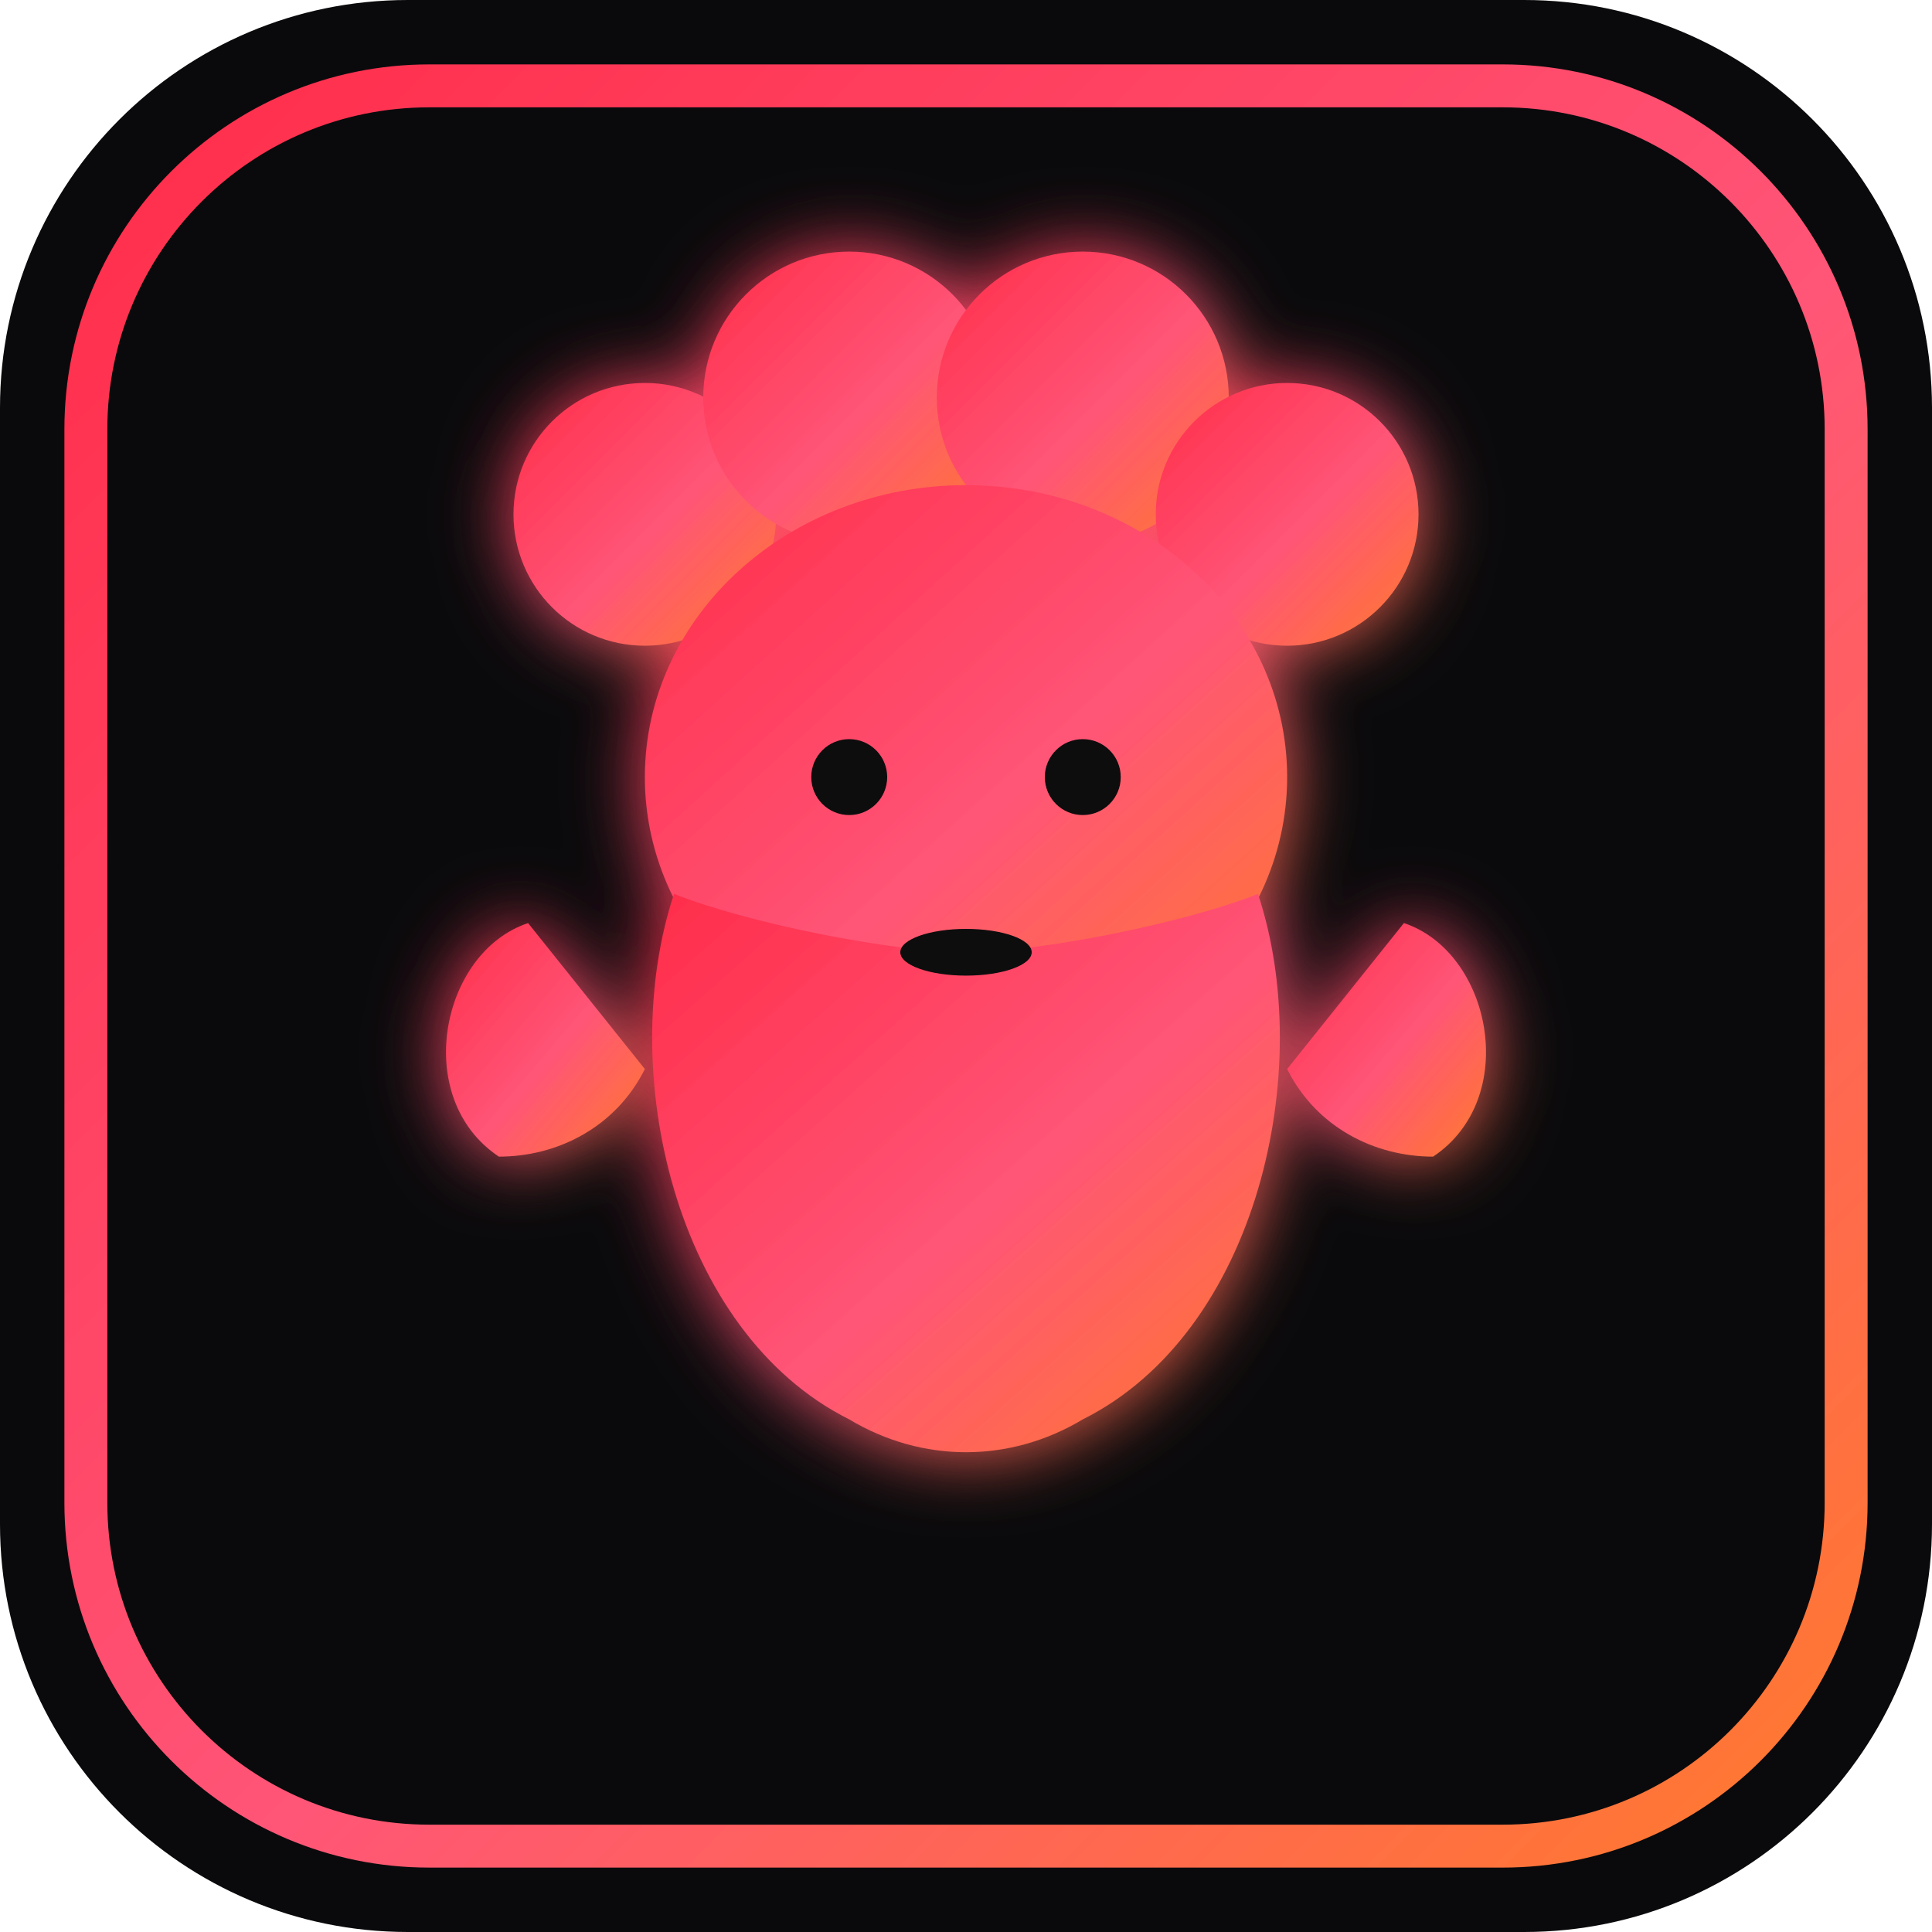
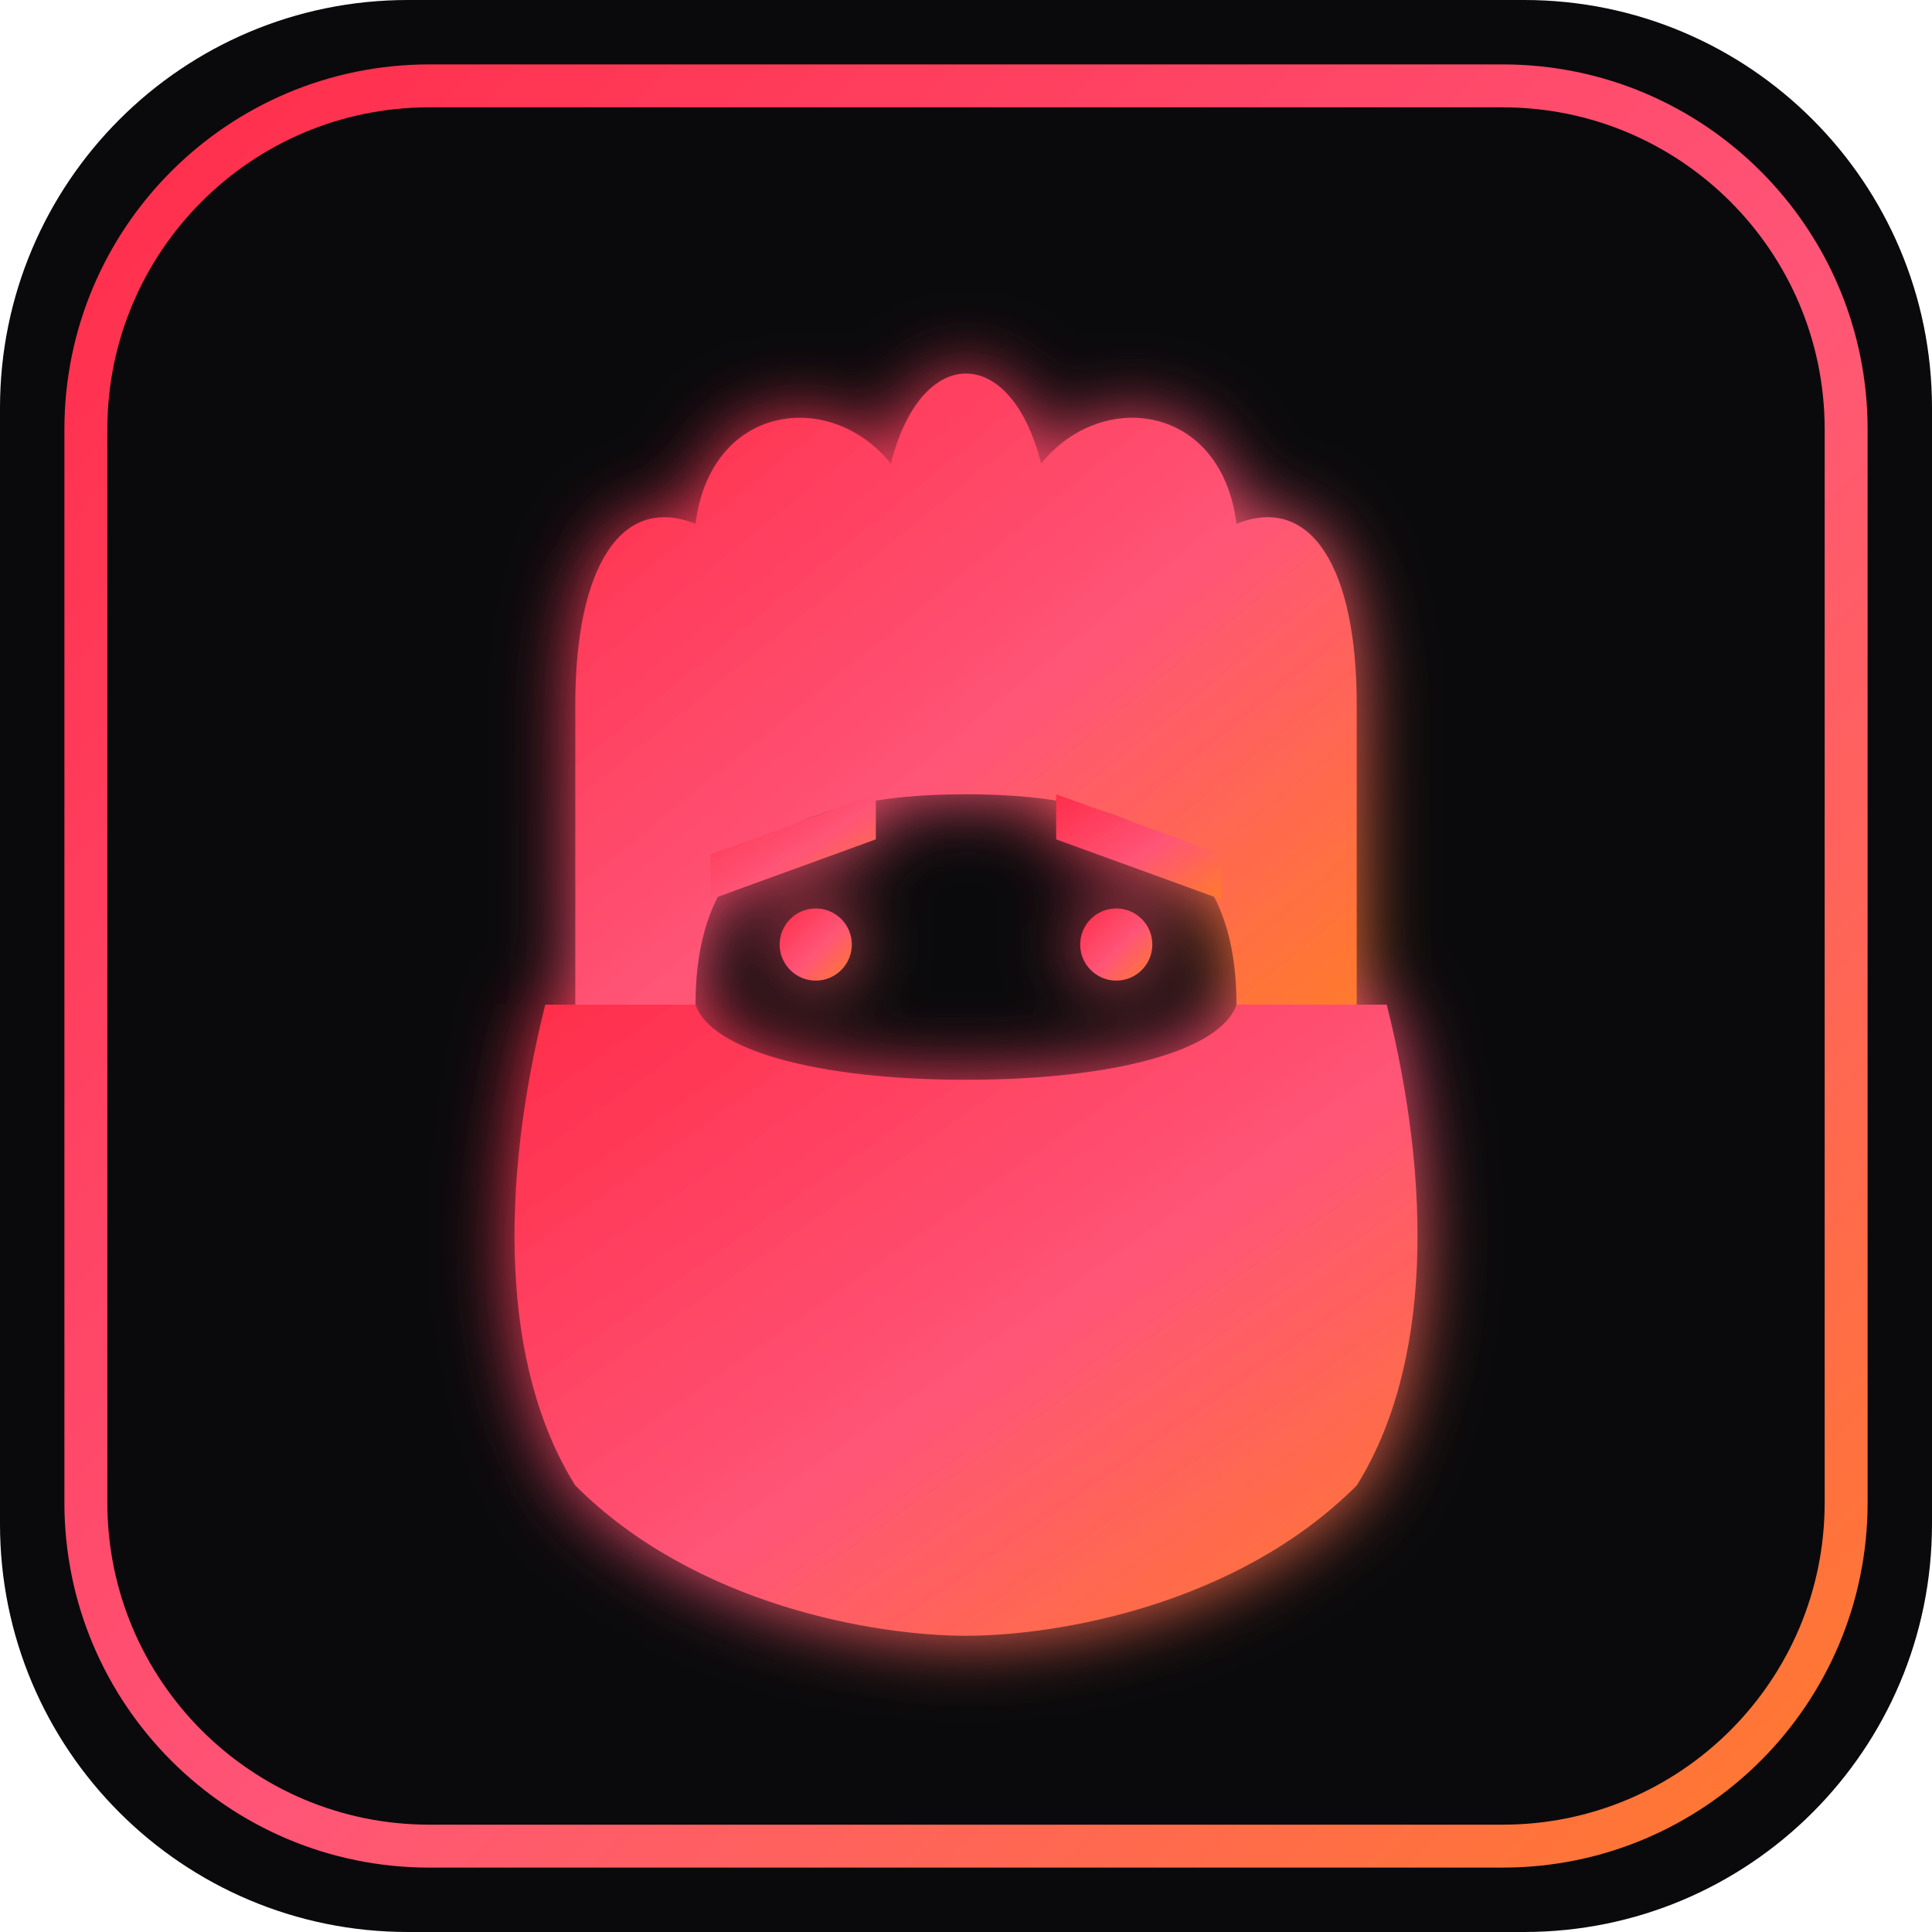
<svg xmlns="http://www.w3.org/2000/svg" viewBox="0 0 180 180">
  <defs>
    <linearGradient id="g" x1="0" y1="0" x2="1" y2="1">
      <stop offset="0%" stop-color="#ff2d4a" />
      <stop offset="55%" stop-color="#ff5577" />
      <stop offset="100%" stop-color="#ff7a2d" />
    </linearGradient>
    <filter id="b" x="-50%" y="-50%" width="200%" height="200%">
-       <feGaussianBlur stdDeviation="2.5" result="b" />
+       <feGaussianBlur stdDeviation="2.4" result="b" />
      <feMerge>
        <feMergeNode in="b" />
        <feMergeNode in="SourceGraphic" />
      </feMerge>
    </filter>
  </defs>
  <rect width="180" height="180" rx="38" fill="#0a0a0c" />
  <rect x="8" y="8" width="164" height="164" rx="32" fill="none" stroke="url(#g)" stroke-width="4" />
-   <g transform="translate(22 18) scale(1.36 1.36)" filter="url(#b)">
-     <circle cx="28" cy="22" r="9" fill="url(#g)" />
-     <circle cx="42" cy="14" r="10" fill="url(#g)" />
-     <circle cx="58" cy="14" r="10" fill="url(#g)" />
-     <circle cx="72" cy="22" r="9" fill="url(#g)" />
-     <ellipse cx="50" cy="40" rx="22" ry="20" fill="url(#g)" />
-     <path d="M 30 48 C 26 60, 30 78, 42 84 C 47 87, 53 87, 58 84 C 70 78, 74 60, 70 48 C 65 50, 55 52, 50 52 C 45 52, 35 50, 30 48 Z" fill="url(#g)" />
-     <path d="M 20 50 C 14 52, 12 62, 18 66 C 22 66, 26 64, 28 60 Z" fill="url(#g)" />
-     <path d="M 80 50 C 86 52, 88 62, 82 66 C 78 66, 74 64, 72 60 Z" fill="url(#g)" />
-     <circle cx="42" cy="40" r="2.6" fill="#0a0a0c" />
-     <circle cx="58" cy="40" r="2.6" fill="#0a0a0c" />
-     <ellipse cx="50" cy="52" rx="4.5" ry="1.6" fill="#0a0a0c" />
+   <g transform="translate(20 18) scale(1.40)" fill="url(#g)" filter="url(#b)">
+     <path d="M 24 54 L 24 34 C 24 25, 27 20, 32 22 C 33 14, 41 13, 45 18 C 47 10, 53 10, 55 18 C 59 13, 67 14, 68 22 C 73 20, 76 25, 76 34 L 76 54 L 68 54 C 68 44, 62 40, 50 40 C 38 40, 32 44, 32 54 Z" />
+     <path d="M 22 54 L 32 54 C 33 57, 40 59, 50 59 C 60 59, 67 57, 68 54 L 78 54 C 81 66, 81 78, 76 86 C 68 94, 56 96, 50 96 C 44 96, 32 94, 24 86 C 19 78, 19 66, 22 54 Z" />
+     <path d="M 33 44 L 44 40 L 44 43 L 33 47 Z" />
+     <path d="M 56 40 L 67 44 L 67 47 L 56 43 Z" />
+     <circle cx="40" cy="50" r="2.4" />
+     <circle cx="60" cy="50" r="2.4" />
  </g>
</svg>
